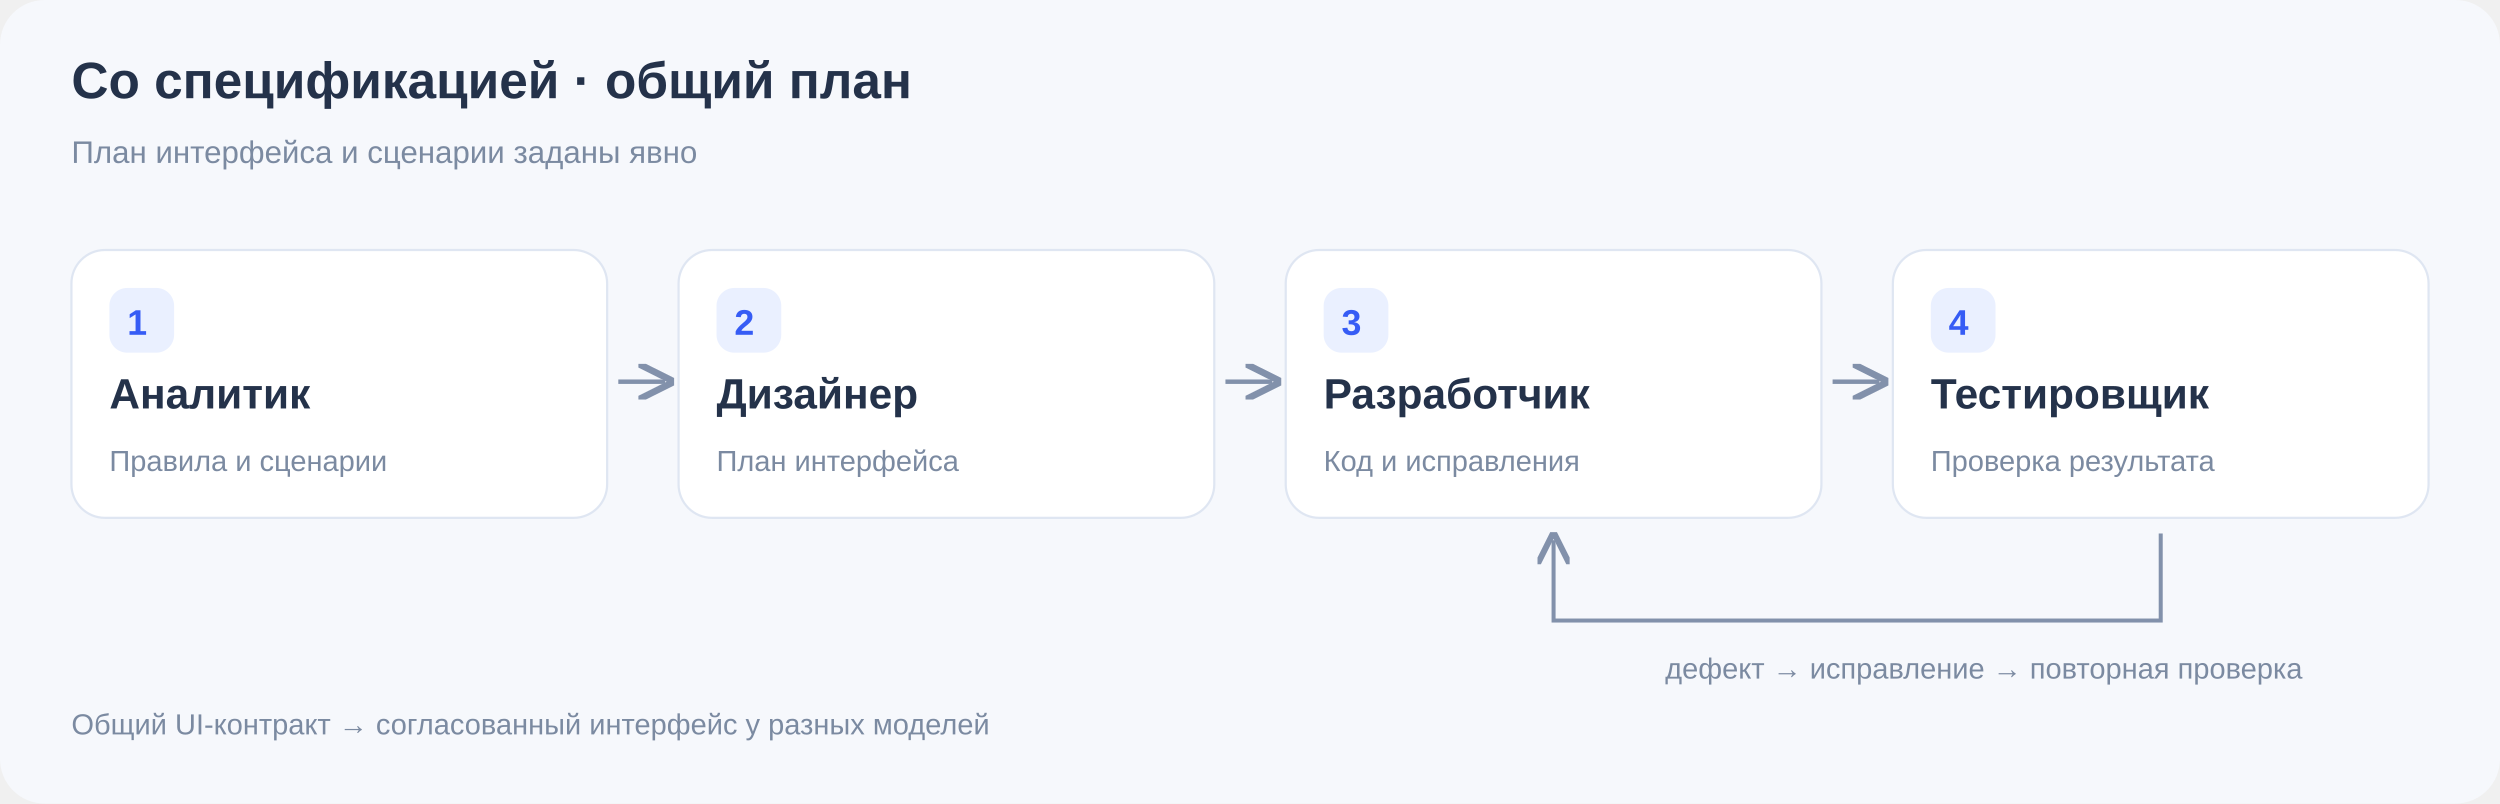
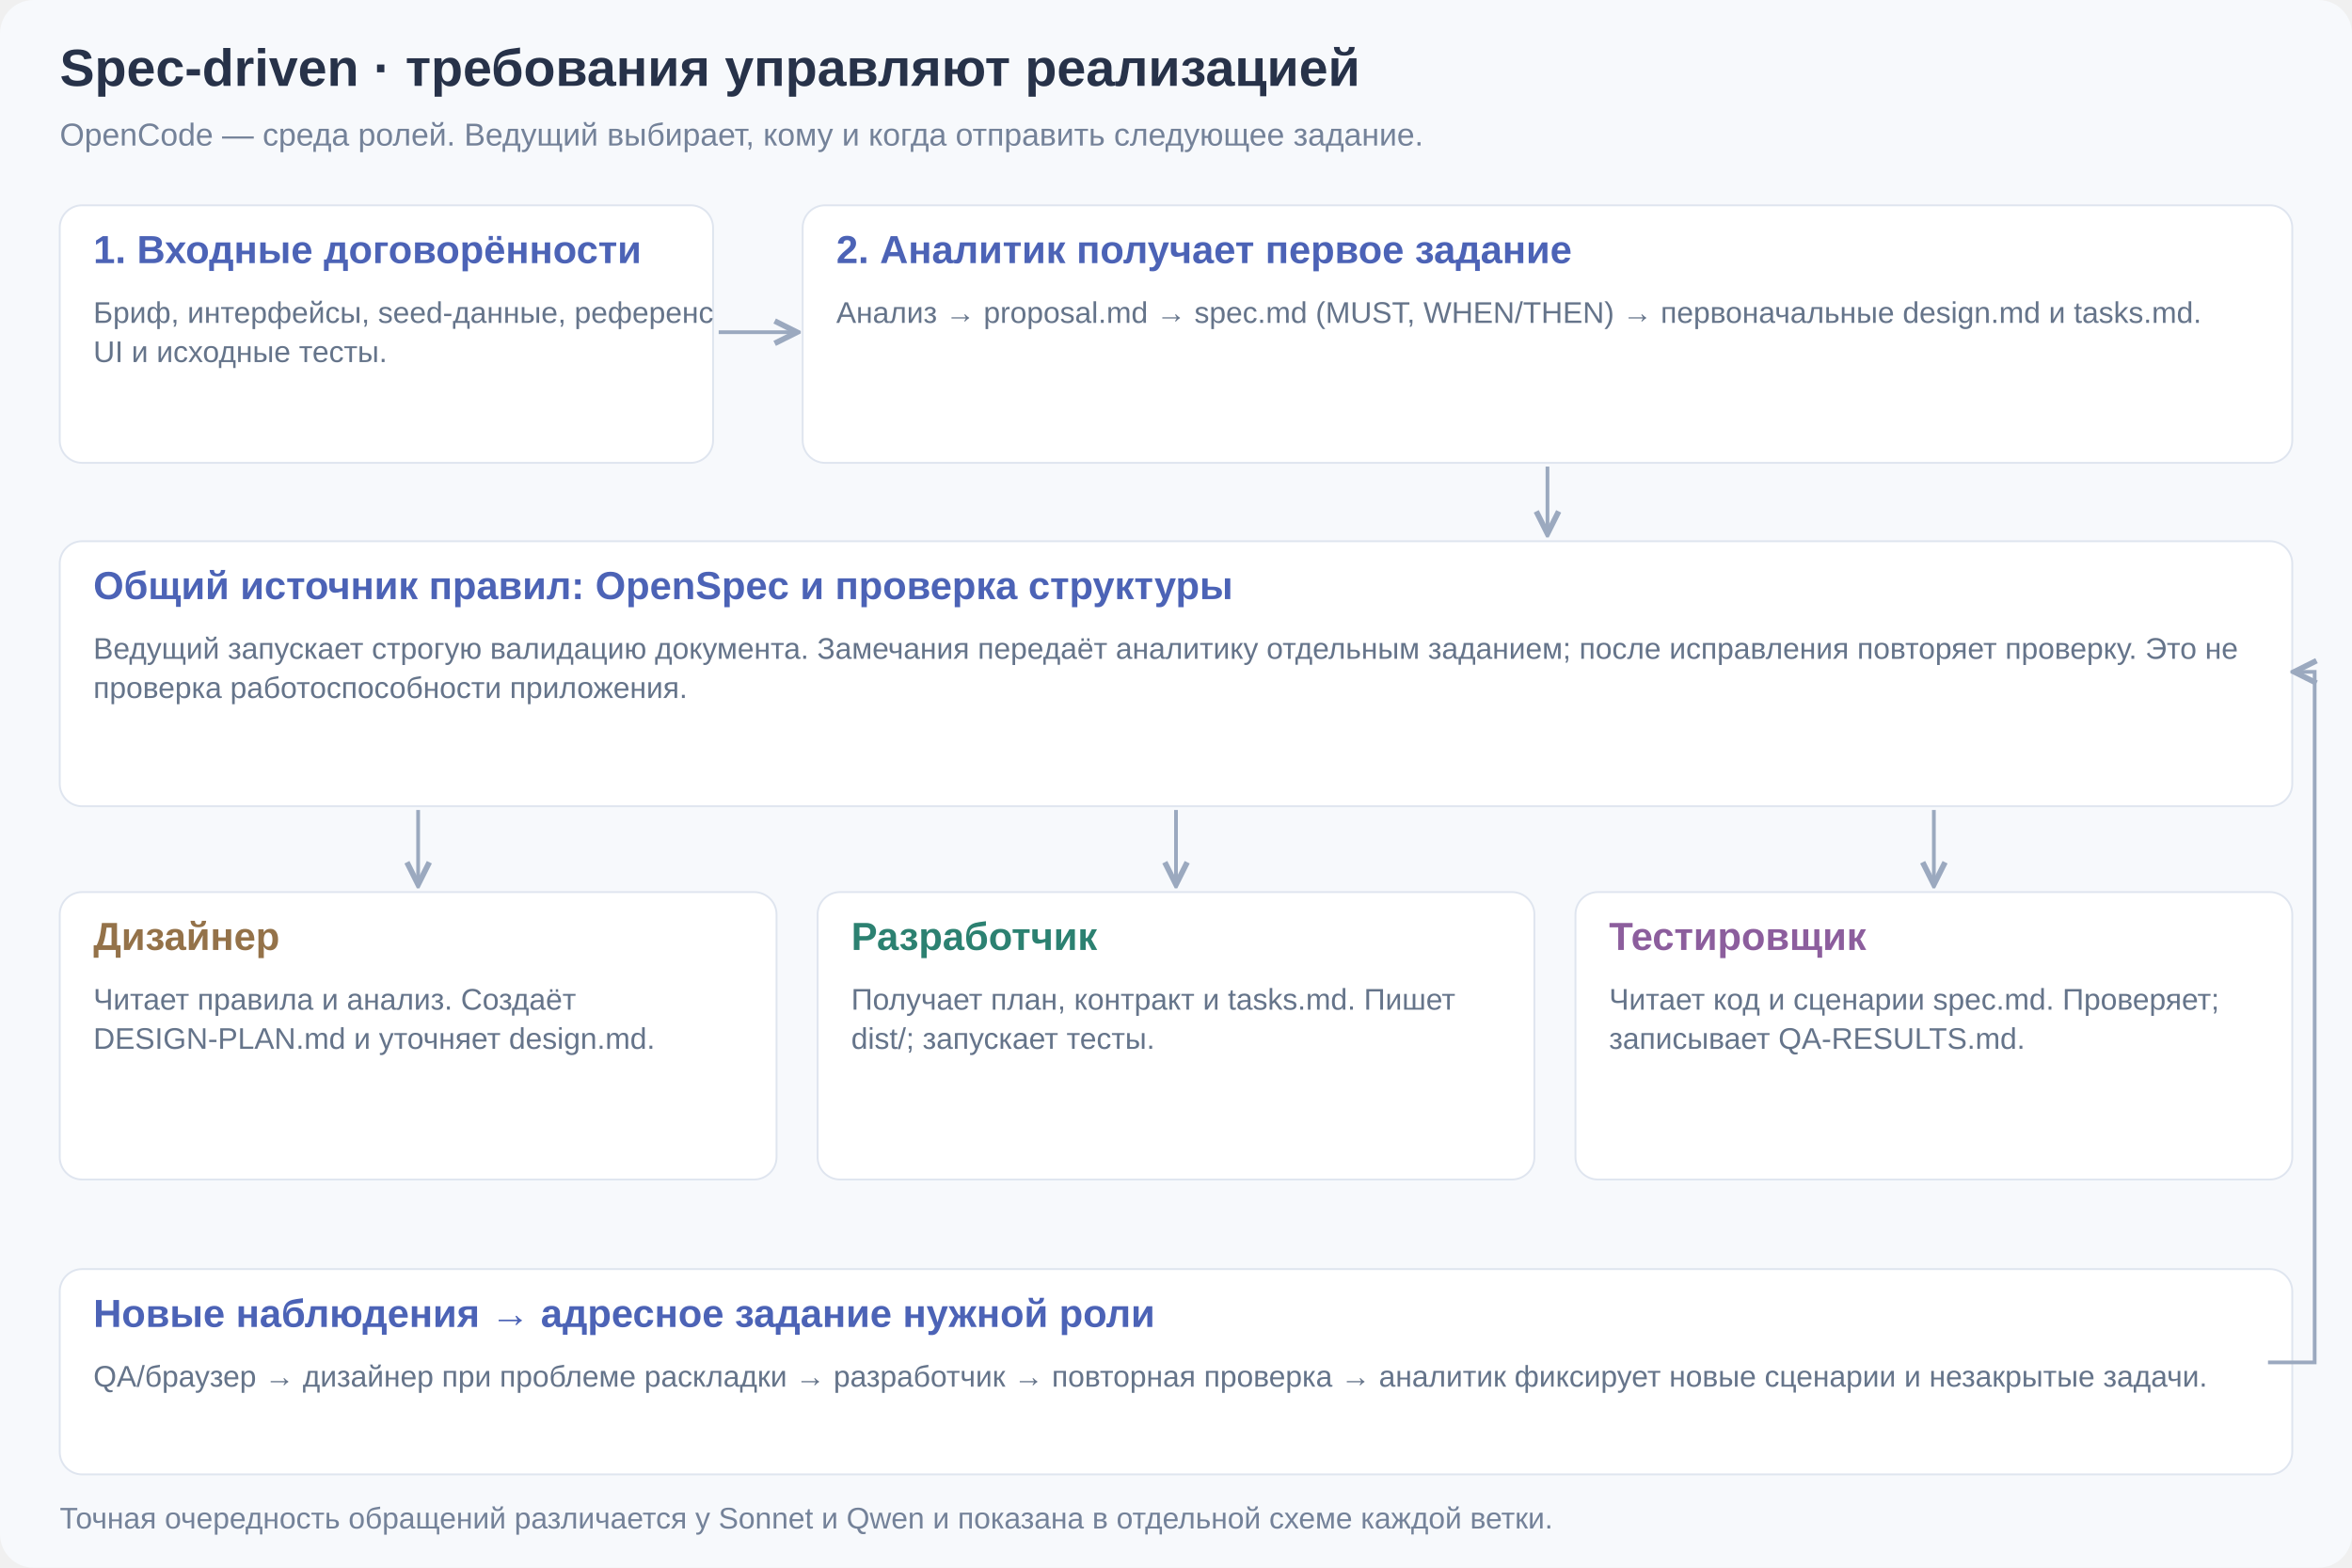
- <svg xmlns="http://www.w3.org/2000/svg" width="1120" height="360" viewBox="0 0 1120 360">
+ <svg xmlns="http://www.w3.org/2000/svg" width="1260" height="840" viewBox="0 0 1260 840" role="img" aria-labelledby="title desc">
  <defs>
    <marker id="arrow" markerWidth="8" markerHeight="8" refX="6" refY="4" orient="auto">
-       <path d="M0 0 L8 4 L0 8" fill="none" stroke="#8291ab" stroke-width="1.5" />
+       <path d="M1 1 L7 4 L1 7" fill="none" stroke="#9ba9bf" stroke-width="1.5" />
    </marker>
  </defs>
-   <rect width="1120" height="360" rx="20" fill="#f6f8fc" />
+   <rect width="1260" height="840" rx="18" fill="#f7f9fc" />
  <g font-family="Segoe UI,Arial,sans-serif">
-     <text x="32" y="44" font-size="23" font-weight="700" fill="#24324a">Со спецификацией · общий план</text>
-     <text x="32" y="73" font-size="14" fill="#7b8aa1">План интерфейса и сценарии заданы явно</text>
-     <rect x="32" y="112" width="240" height="120" rx="15" fill="white" stroke="#dfe6f2" />
-     <rect x="49" y="129" width="29" height="29" rx="8" fill="#eaf0ff" />
-     <text x="57" y="150" font-size="16" font-weight="700" fill="#365cf5">1</text>
-     <text x="49" y="183" font-size="19" font-weight="650" fill="#24324a">Аналитик</text>
-     <text x="49" y="211" font-size="13" fill="#7b8aa1">Правила и сценарии</text>
-     <path d="M277 171 H298" stroke="#8291ab" stroke-width="2" marker-end="url(#arrow)" />
-     <rect x="304" y="112" width="240" height="120" rx="15" fill="white" stroke="#dfe6f2" />
-     <rect x="321" y="129" width="29" height="29" rx="8" fill="#eaf0ff" />
-     <text x="329" y="150" font-size="16" font-weight="700" fill="#365cf5">2</text>
-     <text x="321" y="183" font-size="19" font-weight="650" fill="#24324a">Дизайнер</text>
-     <text x="321" y="211" font-size="13" fill="#7b8aa1">План интерфейса</text>
-     <path d="M549 171 H570" stroke="#8291ab" stroke-width="2" marker-end="url(#arrow)" />
-     <rect x="576" y="112" width="240" height="120" rx="15" fill="white" stroke="#dfe6f2" />
-     <rect x="593" y="129" width="29" height="29" rx="8" fill="#eaf0ff" />
-     <text x="601" y="150" font-size="16" font-weight="700" fill="#365cf5">3</text>
-     <text x="593" y="183" font-size="19" font-weight="650" fill="#24324a">Разработчик</text>
-     <text x="593" y="211" font-size="13" fill="#7b8aa1">Код и исправления</text>
-     <path d="M821 171 H842" stroke="#8291ab" stroke-width="2" marker-end="url(#arrow)" />
-     <rect x="848" y="112" width="240" height="120" rx="15" fill="white" stroke="#dfe6f2" />
-     <rect x="865" y="129" width="29" height="29" rx="8" fill="#eaf0ff" />
-     <text x="873" y="150" font-size="16" font-weight="700" fill="#365cf5">4</text>
-     <text x="865" y="183" font-size="19" font-weight="650" fill="#24324a">Тестировщик</text>
-     <text x="865" y="211" font-size="13" fill="#7b8aa1">Проверка результата</text>
-     <path d="M968 239 V278 H696 V242" fill="none" stroke="#8291ab" stroke-width="1.8" marker-end="url(#arrow)" />
-     <text x="746" y="304" font-size="13" fill="#7b8aa1">дефект → исправление → повторная проверка</text>
-     <text x="32" y="329" font-size="13" fill="#7b8aa1">Общий UI-контракт → согласованный интерфейс у разных моделей</text>
+     <text x="32" y="46" font-size="28" fill="#273249" font-weight="700">Spec-driven · требования управляют реализацией</text>
+     <text x="32" y="78" font-size="17" fill="#748299" font-weight="400">OpenCode — среда ролей. Ведущий выбирает, кому и когда отправить следующее задание.</text>
+     <rect x="32" y="110" width="350" height="138" rx="12" fill="#ffffff" stroke="#dfe5ef" />
+     <text x="50" y="141" font-size="21" fill="#4c63b6" font-weight="650">1. Входные договорённости</text>
+     <text x="50" y="173" font-size="16" fill="#65748a" font-weight="400">Бриф, интерфейсы, seed-данные, референс</text>
+     <text x="50" y="194" font-size="16" fill="#65748a" font-weight="400">UI и исходные тесты.</text>
+     <rect x="430" y="110" width="798" height="138" rx="12" fill="#ffffff" stroke="#dfe5ef" />
+     <text x="448" y="141" font-size="21" fill="#4c63b6" font-weight="650">2. Аналитик получает первое задание</text>
+     <text x="448" y="173" font-size="16" fill="#65748a" font-weight="400">Анализ → proposal.md → spec.md (MUST, WHEN/THEN) → первоначальные design.md и tasks.md.</text>
+     <path d="M385 178 H425" stroke="#9ba9bf" stroke-width="2" marker-end="url(#arrow)" />
+     <path d="M829 250 V284" stroke="#9ba9bf" stroke-width="2" marker-end="url(#arrow)" />
+     <rect x="32" y="290" width="1196" height="142" rx="12" fill="#ffffff" stroke="#dfe5ef" />
+     <text x="50" y="321" font-size="21" fill="#4c63b6" font-weight="650">Общий источник правил: OpenSpec и проверка структуры</text>
+     <text x="50" y="353" font-size="16" fill="#65748a" font-weight="400">Ведущий запускает строгую валидацию документа. Замечания передаёт аналитику отдельным заданием; после исправления повторяет проверку. Это не</text>
+     <text x="50" y="374" font-size="16" fill="#65748a" font-weight="400">проверка работоспособности приложения.</text>
+     <rect x="32" y="478" width="384" height="154" rx="12" fill="#ffffff" stroke="#dfe5ef" />
+     <text x="50" y="509" font-size="21" fill="#947249" font-weight="650">Дизайнер</text>
+     <text x="50" y="541" font-size="16" fill="#65748a" font-weight="400">Читает правила и анализ. Создаёт</text>
+     <text x="50" y="562" font-size="16" fill="#65748a" font-weight="400">DESIGN-PLAN.md и уточняет design.md.</text>
+     <path d="M224 434 V472" stroke="#9ba9bf" stroke-width="2" marker-end="url(#arrow)" />
+     <rect x="438" y="478" width="384" height="154" rx="12" fill="#ffffff" stroke="#dfe5ef" />
+     <text x="456" y="509" font-size="21" fill="#2c8171" font-weight="650">Разработчик</text>
+     <text x="456" y="541" font-size="16" fill="#65748a" font-weight="400">Получает план, контракт и tasks.md. Пишет</text>
+     <text x="456" y="562" font-size="16" fill="#65748a" font-weight="400">dist/; запускает тесты.</text>
+     <path d="M630 434 V472" stroke="#9ba9bf" stroke-width="2" marker-end="url(#arrow)" />
+     <rect x="844" y="478" width="384" height="154" rx="12" fill="#ffffff" stroke="#dfe5ef" />
+     <text x="862" y="509" font-size="21" fill="#8c5e9d" font-weight="650">Тестировщик</text>
+     <text x="862" y="541" font-size="16" fill="#65748a" font-weight="400">Читает код и сценарии spec.md. Проверяет;</text>
+     <text x="862" y="562" font-size="16" fill="#65748a" font-weight="400">записывает QA-RESULTS.md.</text>
+     <path d="M1036 434 V472" stroke="#9ba9bf" stroke-width="2" marker-end="url(#arrow)" />
+     <rect x="32" y="680" width="1196" height="110" rx="12" fill="#ffffff" stroke="#dfe5ef" />
+     <text x="50" y="711" font-size="21" fill="#4c63b6" font-weight="650">Новые наблюдения → адресное задание нужной роли</text>
+     <text x="50" y="743" font-size="16" fill="#65748a" font-weight="400">QA/браузер → дизайнер при проблеме раскладки → разработчик → повторная проверка → аналитик фиксирует новые сценарии и незакрытые задачи.</text>
+     <path d="M1215 730 H1240 V360 H1231" fill="none" stroke="#9ba9bf" stroke-width="2" marker-end="url(#arrow)" />
+     <text x="32" y="819" font-size="16" fill="#748299" font-weight="400">Точная очередность обращений различается у Sonnet и Qwen и показана в отдельной схеме каждой ветки.</text>
  </g>
</svg>
